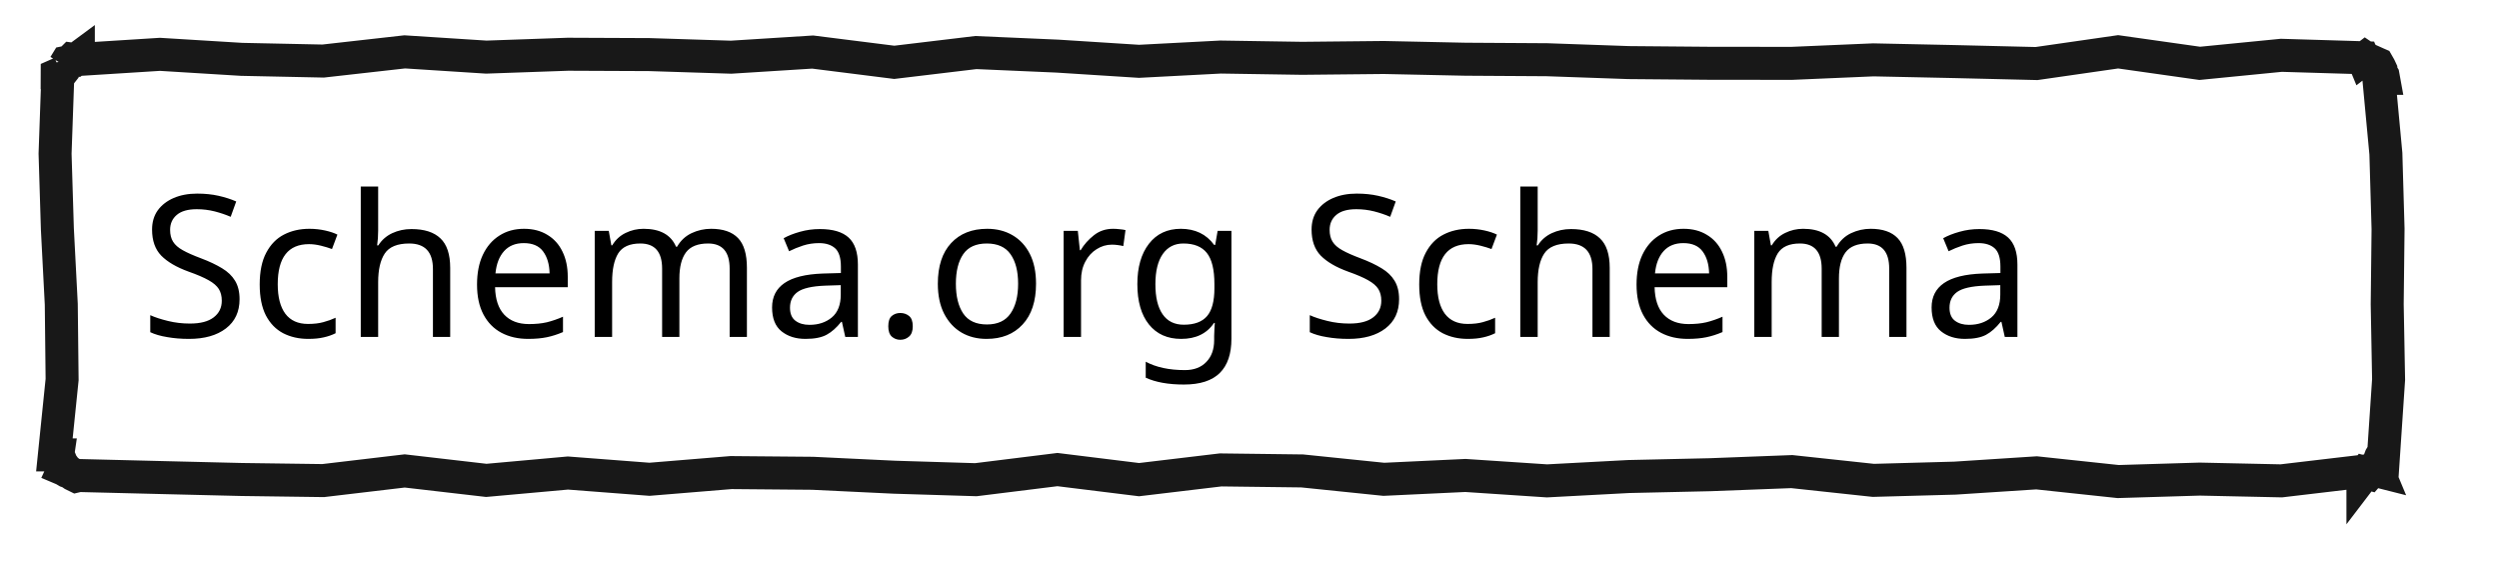
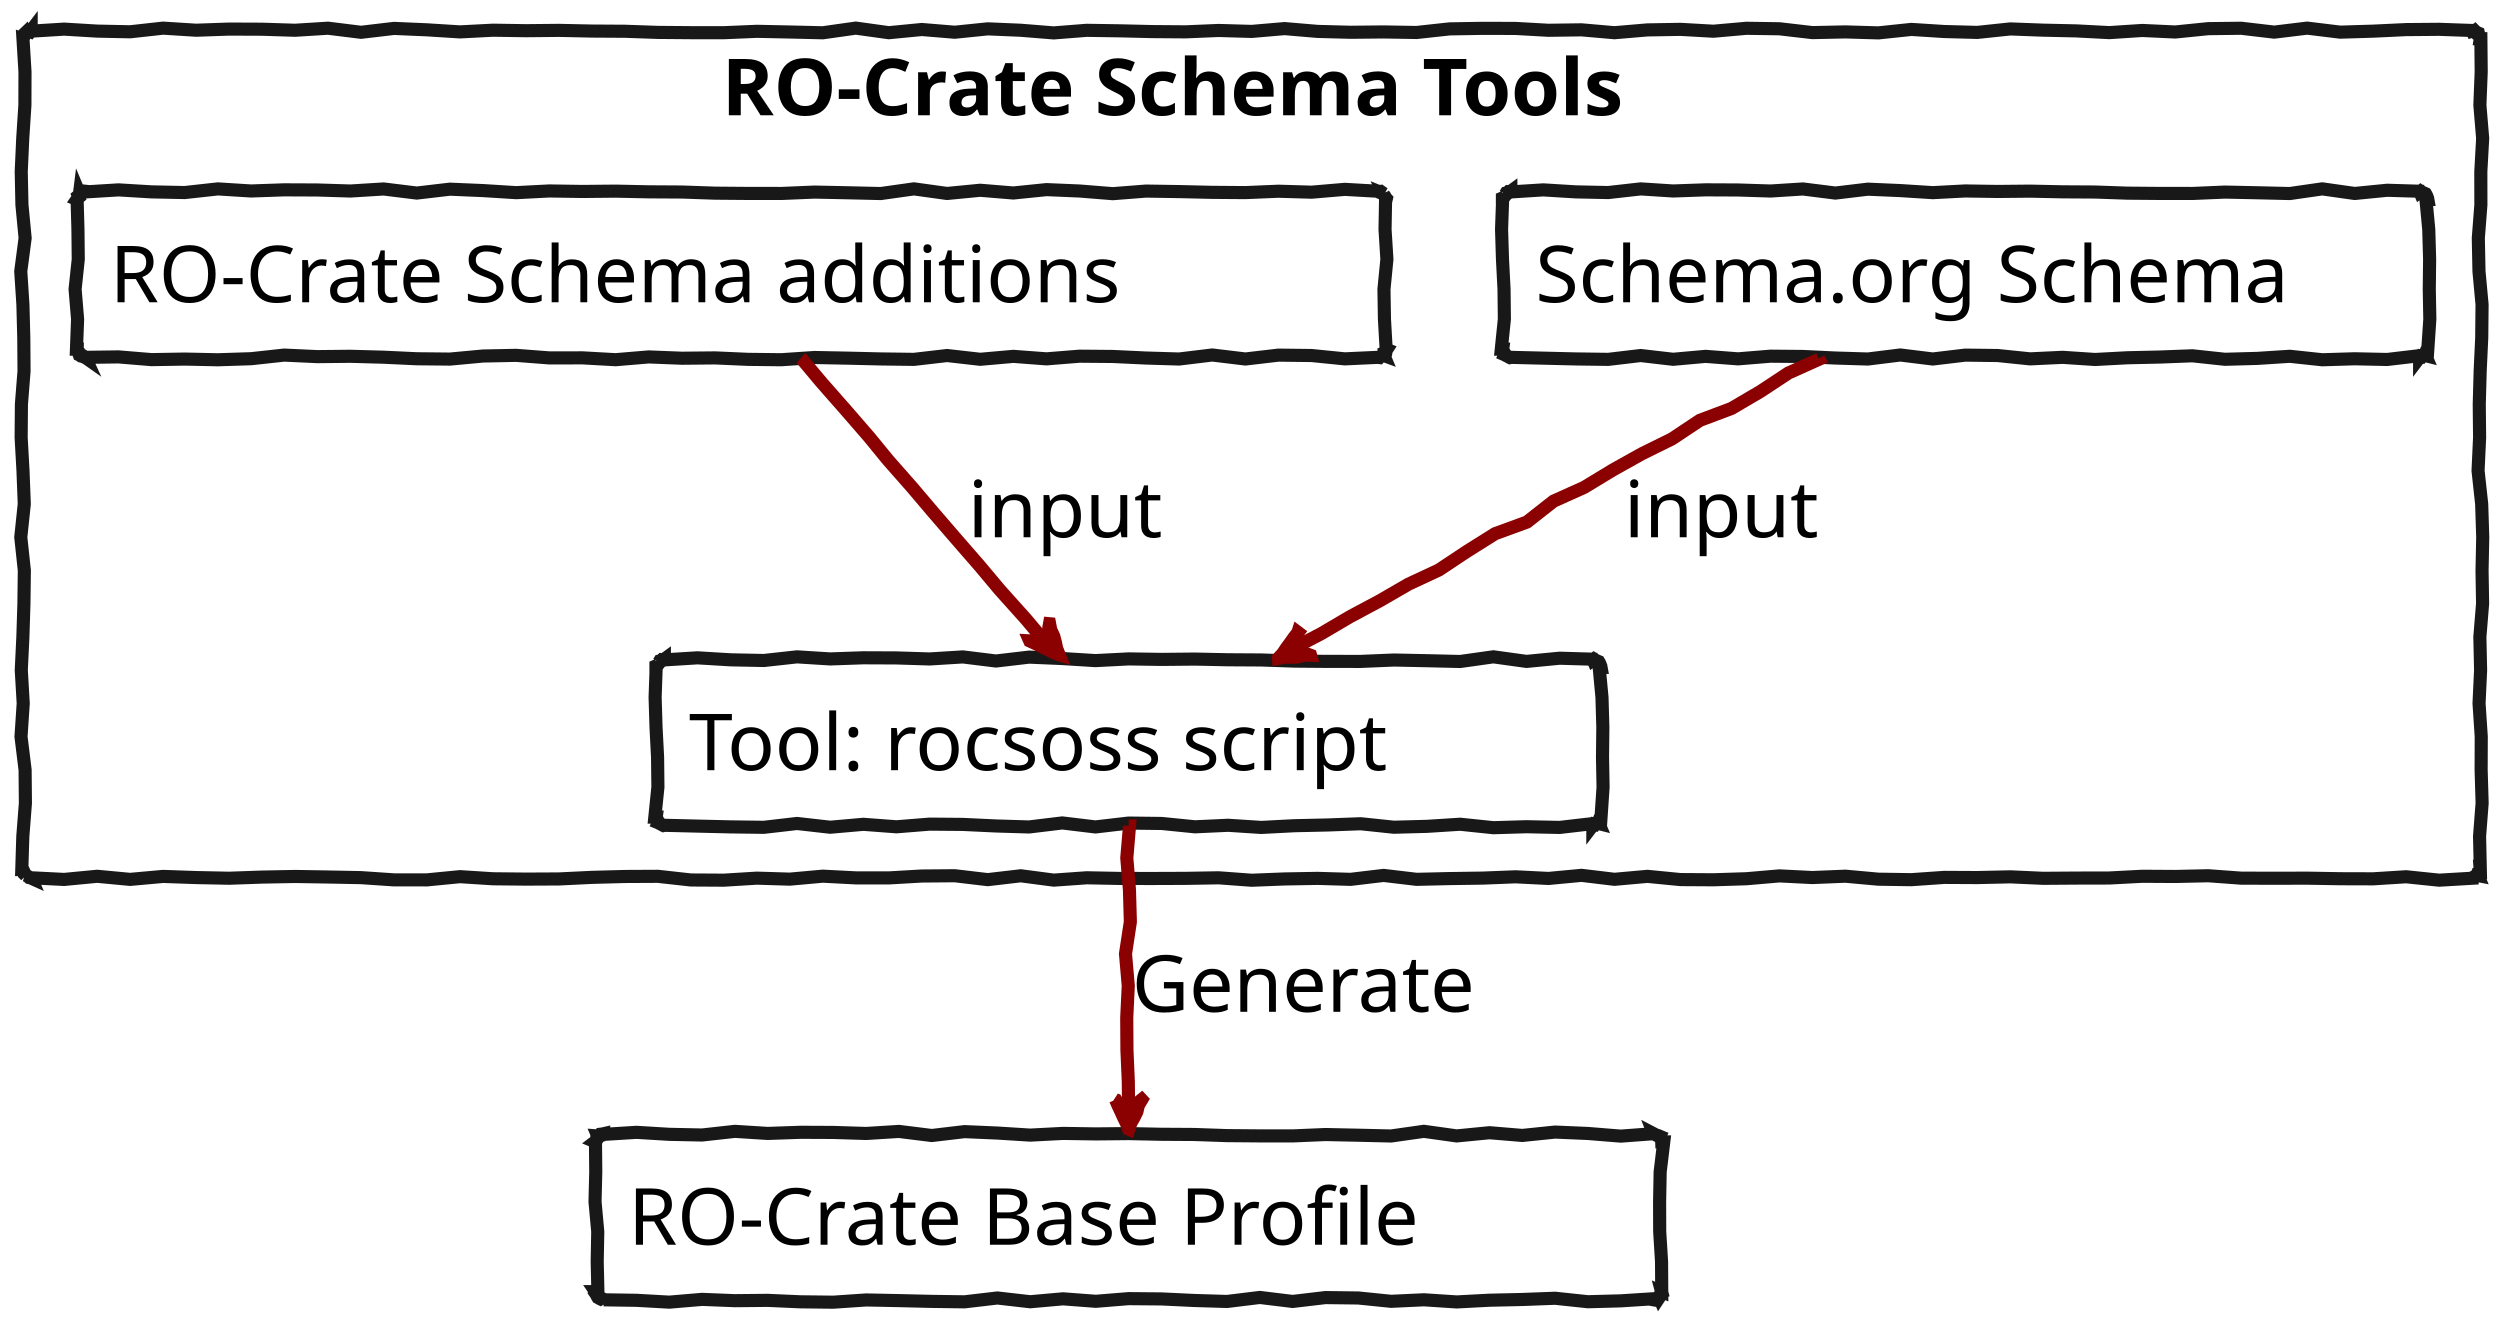
- <svg xmlns="http://www.w3.org/2000/svg" contentStyleType="text/css" height="71px" preserveAspectRatio="none" style="width:303px;height:71px;background:#FFFFFF;" version="1.1" viewBox="0 0 303 71" width="303px" zoomAndPan="magnify">
+ <svg xmlns="http://www.w3.org/2000/svg" contentStyleType="text/css" height="402px" preserveAspectRatio="none" style="width:762px;height:402px;background:#FFFFFF;" version="1.1" viewBox="0 0 762 402" width="762px" zoomAndPan="magnify">
  <defs />
  <g>
+     <g id="cluster_tools">
+       <polygon fill="none" points="9.5,9.289,9.5,9.499,19.554,8.875,29.608,9.482,39.662,9.689,49.716,8.576,59.77,9.211,69.824,8.863,79.878,8.905,89.932,9.221,99.987,8.598,110.04,9.843,120.095,8.659,130.149,9.091,140.203,9.721,150.257,9.203,160.311,9.357,170.365,9.257,180.419,9.467,190.473,9.528,200.527,9.875,210.581,9.96,220.635,9.968,230.689,9.544,240.743,9.752,250.797,9.991,260.851,8.568,270.905,9.967,280.959,8.992,291.014,9.823,301.068,8.794,311.122,9.22,321.176,10.031,331.23,9.24,341.284,9.394,351.338,9.628,361.392,9.705,371.446,9.285,381.5,9.576,391.554,8.716,401.608,9.573,411.662,9.837,421.716,9.733,431.77,9.902,441.824,8.806,451.878,8.637,461.932,8.668,471.986,9.23,482.041,9.092,492.095,9.97,502.149,9.114,512.203,8.946,522.257,9.517,532.311,8.622,542.365,8.77,552.419,9.938,562.473,9.725,572.527,10.023,582.581,8.967,592.635,9.608,602.689,9.879,612.743,8.816,622.797,9.193,632.851,9.415,642.905,9.941,652.96,9.285,663.014,9.752,673.068,8.735,683.122,8.612,693.176,9.793,703.23,8.572,713.284,9.798,723.338,9.496,733.392,9.021,743.446,8.935,753.5,9.289,753.558,9.43,753.815,9.343,754.283,9.764,754.49,9.558,754.993,10.065,755.268,10.021,755.417,10.083,755.49,10.406,755.575,10.734,755.931,11.175,756.043,11.514,756,11.789,756.169,11.789,756.268,21.919,755.87,32.05,756.716,42.18,756.155,52.31,756.173,62.441,755.392,72.571,755.595,82.702,756.531,92.832,756.43,102.963,755.957,113.093,755.678,123.223,755.781,133.354,755.314,143.484,756.415,153.614,756.74,163.745,756.526,173.875,756.695,184.006,755.863,194.136,756.087,204.267,755.612,214.397,756.284,224.527,756.247,234.658,756.552,244.788,755.77,254.918,756,265.049,755.959,265.032,755.99,265.459,755.882,265.828,755.403,266.044,755.355,266.438,755.268,266.817,755.287,266.863,754.836,266.775,754.606,267.218,754.24,267.336,753.841,267.372,753.5,267.549,753.5,267.691,743.446,268.278,733.392,267.236,723.338,267.864,713.284,267.835,703.23,267.665,693.176,267.69,683.122,267.662,673.068,266.925,663.014,267.148,652.96,267.087,642.905,267.613,632.851,267.637,622.797,267.711,612.743,267.258,602.689,267.481,592.635,267.429,582.581,268.126,572.527,267.976,562.473,267.063,552.419,267.476,542.365,266.972,532.311,267.837,522.257,268.157,512.203,268.094,502.149,267.113,492.095,268.013,482.041,266.806,471.986,267.749,461.932,267.25,451.878,267.646,441.824,267.789,431.77,268.021,421.716,266.829,411.662,268.024,401.608,267.727,391.554,267.904,381.5,268.297,371.446,267.554,361.392,267.724,351.338,267.762,341.284,267.746,331.23,267.548,321.176,268.26,311.122,266.939,301.068,268.114,291.014,266.925,280.959,267.009,270.905,267.589,260.851,267.577,250.797,267.056,240.743,267.963,230.689,267.658,220.635,268.276,210.581,268.216,200.527,267.101,190.473,267.151,180.419,267.42,170.365,267.904,160.311,267.952,150.257,267.85,140.203,267.207,130.149,268.185,120.095,268.183,110.04,267.502,99.987,267.31,89.932,267.148,79.878,267.334,69.824,267.686,59.77,267.481,49.716,267.131,39.662,268.036,29.608,267.09,19.554,268.051,9.5,267.549,9.555,267.68,9.194,267.517,8.881,267.469,8.408,267.034,8.047,266.871,7.732,266.817,7.892,266.883,7.402,266.387,7.367,266.08,7.329,265.771,7.168,265.411,7,265.049,6.641,265.049,6.957,254.918,7.745,244.788,7.649,234.658,6.404,224.527,7.079,214.397,6.486,204.267,6.974,194.136,7.293,184.006,7.42,173.875,6.335,163.745,7.401,153.614,7.008,143.484,6.445,133.354,6.529,123.223,7.327,113.093,7.25,102.963,6.984,92.832,6.328,82.702,7.658,72.571,6.688,62.441,6.472,52.31,6.933,42.18,7.59,32.05,7.615,21.919,7,11.789,7.011,11.793,7.1,11.416,7.345,11.104,7.497,10.752,7.429,10.31,7.732,10.021,7.785,10.149,8.157,10.047,8.412,9.662,8.738,9.45,9.232,9.643,9.5,9.289" style="stroke:#181818;stroke-width:4.0;" />
+       <text fill="#000000" font-family="Chalkduster" font-size="24" font-weight="bold" lengthAdjust="spacing" textLength="323" x="220" y="35.13">RO-Crate Schema Tools</text>
+     </g>
    <g id="elem_sos">
-       <polygon fill="none" points="9.5,7,9.5,7.21,19.393,6.586,29.286,7.193,39.179,7.4,49.071,6.287,58.964,6.922,68.857,6.574,78.75,6.617,88.643,6.932,98.536,6.309,108.429,7.554,118.321,6.37,128.214,6.802,138.107,7.432,148,6.914,157.893,7.068,167.786,6.968,177.679,7.178,187.571,7.239,197.464,7.586,207.357,7.671,217.25,7.679,227.143,7.255,237.036,7.464,246.929,7.702,256.821,6.279,266.714,7.678,276.607,6.704,286.5,7,286.568,7.164,286.79,6.994,287.198,7.272,287.655,7.668,287.908,7.571,288.268,7.732,288.3,7.746,288.519,8.129,288.689,8.492,288.706,8.792,288.942,9.183,289,9.5,288.428,9.5,289.284,18.626,289.548,27.752,289.445,36.878,289.613,46.004,289,55.13,288.851,55.068,288.653,55.4,288.516,55.758,288.543,56.183,288.354,56.519,288.268,56.898,288.355,57.107,287.892,56.99,287.517,57.085,287.236,57.407,286.769,57.278,286.5,57.63,286.5,57.111,276.607,58.279,266.714,58.066,256.821,58.364,246.929,57.308,237.036,57.949,227.143,58.22,217.25,57.157,207.357,57.534,197.464,57.756,187.571,58.282,177.679,57.626,167.786,58.092,157.893,57.076,148,56.953,138.107,58.133,128.214,56.913,118.321,58.139,108.429,57.837,98.536,57.362,88.643,57.276,78.75,58.089,68.857,57.331,58.964,58.222,49.071,57.077,39.179,58.247,29.286,58.114,19.393,57.875,9.5,57.63,9.506,57.644,9.239,57.707,8.871,57.526,8.461,57.243,8.12,57.127,7.732,56.898,7.692,56.881,7.806,56.635,7.487,56.21,7.346,55.859,6.959,55.406,7,55.13,6.595,55.13,7.531,46.004,7.43,36.878,6.957,27.752,6.678,18.626,7,9.5,6.933,9.472,6.935,9.059,7.421,8.846,7.667,8.534,7.748,8.153,7.732,7.732,7.821,7.946,8.068,7.544,8.45,7.466,8.743,7.173,9.183,7.234,9.5,7" style="stroke:#181818;stroke-width:4.0;" />
-       <text fill="#000000" font-family="Chalkduster" font-size="24" lengthAdjust="spacing" textLength="262" x="17" y="40.841">Schema.org Schema</text>
+       <polygon fill="none" points="460.5,58.289,460.5,58.499,470.393,57.875,480.286,58.482,490.179,58.689,500.071,57.576,509.964,58.211,519.857,57.862,529.75,57.906,539.643,58.221,549.536,57.598,559.429,58.843,569.321,57.659,579.214,58.091,589.107,58.721,599,58.203,608.893,58.357,618.786,58.257,628.679,58.468,638.571,58.528,648.464,58.875,658.357,58.96,668.25,58.968,678.143,58.544,688.036,58.752,697.929,58.991,707.821,57.568,717.714,58.968,727.607,57.992,737.5,58.289,737.568,58.453,737.79,58.283,738.198,58.561,738.655,58.957,738.908,58.86,739.268,59.021,739.3,59.035,739.519,59.418,739.689,59.781,739.706,60.081,739.942,60.472,740,60.789,739.428,60.789,740.284,69.915,740.548,79.041,740.444,88.167,740.613,97.293,740,106.419,739.851,106.357,739.653,106.689,739.516,107.047,739.543,107.472,739.354,107.808,739.268,108.187,739.355,108.396,738.892,108.279,738.517,108.374,738.236,108.696,737.769,108.567,737.5,108.919,737.5,108.4,727.607,109.568,717.714,109.355,707.821,109.653,697.929,108.597,688.036,109.238,678.143,109.509,668.25,108.446,658.357,108.823,648.464,109.045,638.571,109.57,628.679,108.915,618.786,109.381,608.893,108.365,599,108.242,589.107,109.422,579.214,108.202,569.321,109.428,559.429,109.125,549.536,108.651,539.643,108.565,529.75,109.377,519.857,108.62,509.964,109.511,500.071,108.366,490.179,109.536,480.286,109.403,470.393,109.164,460.5,108.919,460.506,108.933,460.239,108.996,459.871,108.815,459.461,108.532,459.12,108.416,458.732,108.187,458.692,108.17,458.806,107.924,458.487,107.499,458.346,107.148,457.959,106.695,458,106.419,457.595,106.419,458.531,97.293,458.43,88.167,457.957,79.041,457.678,69.915,458,60.789,457.933,60.761,457.935,60.348,458.421,60.135,458.667,59.823,458.748,59.442,458.732,59.021,458.821,59.235,459.068,58.833,459.45,58.755,459.743,58.462,460.183,58.523,460.5,58.289" style="stroke:#181818;stroke-width:4.0;" />
+       <text fill="#000000" font-family="Chalkduster" font-size="24" lengthAdjust="spacing" textLength="262" x="468" y="92.13">Schema.org Schema</text>
+     </g>
+     <g id="elem_roc">
+       <polygon fill="none" points="26,58.289,26,58.499,36.103,57.875,46.205,58.482,56.308,58.689,66.41,57.576,76.513,58.211,86.615,57.862,96.718,57.906,106.82,58.221,116.923,57.598,127.026,58.843,137.128,57.659,147.231,58.091,157.333,58.721,167.436,58.203,177.538,58.357,187.641,58.257,197.744,58.468,207.846,58.528,217.949,58.875,228.051,58.96,238.154,58.968,248.256,58.544,258.359,58.752,268.462,58.991,278.564,57.568,288.667,58.968,298.769,57.992,308.872,58.823,318.974,57.794,329.077,58.221,339.18,59.031,349.282,58.24,359.385,58.394,369.487,58.628,379.59,58.705,389.692,58.285,399.795,58.576,409.897,57.717,420,58.289,420.036,58.377,420.423,58.604,420.764,58.719,421.139,58.917,421.353,58.726,421.768,59.021,421.567,58.938,421.723,59.295,422.043,59.721,422.147,60.057,422.563,60.522,422.5,60.789,422.325,60.789,422.157,69.915,422.728,79.041,421.833,88.167,421.981,97.293,422.5,106.419,422.7,106.502,422.488,106.828,422.433,107.22,421.962,107.438,422.012,107.874,421.768,108.187,421.843,108.368,421.354,108.188,421.048,108.45,420.723,108.665,420.437,108.973,420,108.919,420,108.915,409.897,109.381,399.795,108.365,389.692,108.242,379.59,109.422,369.487,108.202,359.385,109.428,349.282,109.125,339.18,108.651,329.077,108.565,318.974,109.377,308.872,108.62,298.769,109.511,288.667,108.366,278.564,109.536,268.462,109.403,258.359,109.164,248.256,108.966,238.154,109.645,228.051,109.532,217.949,109.088,207.846,109.187,197.744,108.788,187.641,109.635,177.538,109.074,167.436,109.091,157.333,108.31,147.231,108.514,137.128,109.45,127.026,109.349,116.923,108.876,106.82,108.597,96.718,108.7,86.615,108.233,76.513,109.334,66.41,109.658,56.308,109.445,46.205,109.614,36.103,108.782,26,108.919,26.011,108.946,25.597,108.653,25.329,108.713,24.971,108.555,24.656,108.503,24.232,108.187,24.162,108.157,24.044,107.816,24.076,107.536,23.968,107.198,23.489,106.707,23.5,106.419,23.306,106.419,23.649,97.293,22.889,88.167,23.853,79.041,23.758,69.915,23.5,60.789,23.469,60.776,23.69,60.453,24.017,60.175,23.843,59.688,24.183,59.415,24.232,59.021,24.269,59.109,24.601,58.91,24.957,58.772,25.307,58.617,25.567,58.243,26,58.289" style="stroke:#181818;stroke-width:4.0;" />
+       <text fill="#000000" font-family="Chalkduster" font-size="24" lengthAdjust="spacing" textLength="379" x="33.5" y="92.13">RO-Crate Schema additions</text>
+     </g>
+     <g id="elem_rocsoss">
+       <polygon fill="none" points="202.5,200.919,202.5,201.129,212.607,200.505,222.714,201.112,232.821,201.319,242.929,200.206,253.036,200.841,263.143,200.493,273.25,200.536,283.357,200.851,293.464,200.228,303.571,201.473,313.679,200.289,323.786,200.721,333.893,201.351,344,200.833,354.107,200.987,364.214,200.887,374.321,201.097,384.429,201.158,394.536,201.505,404.643,201.59,414.75,201.598,424.857,201.174,434.964,201.382,445.071,201.621,455.179,200.198,465.286,201.597,475.393,200.622,485.5,200.919,485.568,201.083,485.79,200.913,486.198,201.191,486.655,201.587,486.908,201.49,487.268,201.651,487.3,201.665,487.519,202.048,487.689,202.411,487.706,202.711,487.942,203.102,488,203.419,487.428,203.419,488.284,212.545,488.548,221.671,488.445,230.797,488.613,239.923,488,249.049,487.851,248.987,487.653,249.319,487.516,249.677,487.543,250.102,487.354,250.438,487.268,250.817,487.355,251.026,486.892,250.909,486.517,251.004,486.236,251.326,485.769,251.197,485.5,251.549,485.5,251.03,475.393,252.198,465.286,251.984,455.179,252.283,445.071,251.227,434.964,251.868,424.857,252.139,414.75,251.076,404.643,251.453,394.536,251.675,384.429,252.201,374.321,251.545,364.214,252.011,354.107,250.995,344,250.871,333.893,252.052,323.786,250.832,313.679,252.058,303.571,251.755,293.464,251.281,283.357,251.195,273.25,252.007,263.143,251.25,253.036,252.141,242.929,250.996,232.821,252.166,222.714,252.033,212.607,251.794,202.5,251.549,202.506,251.563,202.239,251.626,201.871,251.445,201.461,251.162,201.12,251.046,200.732,250.817,200.692,250.8,200.806,250.554,200.487,250.129,200.346,249.778,199.959,249.325,200,249.049,199.595,249.049,200.531,239.923,200.43,230.797,199.957,221.671,199.678,212.545,200,203.419,199.933,203.391,199.935,202.978,200.421,202.765,200.667,202.453,200.748,202.072,200.732,201.651,200.821,201.865,201.068,201.463,201.451,201.385,201.744,201.093,202.183,201.153,202.5,200.919" style="stroke:#181818;stroke-width:4.0;" />
+       <text fill="#000000" font-family="Chalkduster" font-size="24" lengthAdjust="spacing" textLength="268" x="210" y="234.76">Tool: rocsoss script</text>
+     </g>
+     <g id="elem_rop">
+       <polygon fill="none" points="184,345.549,184,345.759,194,345.135,204,345.742,214,345.949,224,344.836,234,345.471,244,345.123,254,345.166,264,345.481,274,344.858,284,346.103,294,344.919,304,345.351,314,345.981,324,345.463,334,345.617,344,345.517,354,345.728,364,345.788,374,346.135,384,346.22,394,346.228,404,345.804,414,346.012,424,346.251,434,344.828,444,346.228,454,345.252,464,346.083,474,345.054,484,345.481,494,346.291,504,345.549,503.994,345.534,504.367,345.728,504.75,345.946,505.114,346.116,505.414,346.134,505.768,346.281,505.856,346.318,505.738,346.562,506.148,347.025,506.376,347.412,506.49,347.752,506.5,348.049,507.113,348.049,506.017,357.175,505.848,366.301,505.879,375.427,506.441,384.553,506.5,393.679,506.44,393.654,506.563,394.119,506.153,394.364,505.955,394.696,505.985,395.122,505.768,395.447,505.683,395.241,505.348,395.433,505.143,395.939,504.763,396.02,504.447,396.259,504,396.179,504,395.857,494,396.498,484,396.769,474,395.706,464,396.083,454,396.305,444,396.83,434,396.175,424,396.641,414,395.625,404,395.502,394,396.682,384,395.462,374,396.688,364,396.385,354,395.911,344,395.825,334,396.637,324,395.88,314,396.771,304,395.626,294,396.796,284,396.663,274,396.424,264,396.226,254,396.905,244,396.792,234,396.348,224,396.447,214,396.048,204,396.895,194,396.334,184,396.179,184.022,396.232,183.569,395.845,183.241,395.761,183.007,395.903,182.641,395.725,182.232,395.447,182.219,395.441,181.987,395.052,181.872,394.712,181.582,394.298,181.774,394.085,181.5,393.679,182.24,393.679,182.026,384.553,182.195,375.427,181.363,366.301,181.587,357.175,181.5,348.049,181.381,348,181.734,347.732,181.869,347.373,182.109,347.059,182.015,346.605,182.232,346.281,182.215,346.24,182.642,346.271,183.012,346.163,183.227,345.684,183.622,345.636,184,345.549" style="stroke:#181818;stroke-width:4.0;" />
+       <text fill="#000000" font-family="Chalkduster" font-size="24" lengthAdjust="spacing" textLength="305" x="191.5" y="379.39">RO-Crate Base Profile</text>
+     </g>
+     <g id="link_sos_rocsoss">
+       <path d="M554.29,109.259 L554.425,109.504 L545.099,113.697 L536.567,119.328 L527.776,124.491 L518.135,128.113 L509.62,133.777 L500.472,138.291 L491.576,143.263 L482.855,148.553 L473.53,152.747 L465.408,159.122 L455.721,162.661 L447.076,168.088 L438.558,173.745 L429.3,178.062 L420.476,183.164 L411.487,187.968 L402.699,193.136 L393.66,197.849 " fill="none" style="stroke:#8B0000;stroke-width:4.0;" />
+       <polygon fill="#8B0000" points="389.66,200.609,389.666,200.679,391.611,200.301,393.59,200.333,395.559,200.232,397.489,199.692,399.472,199.759,399.465,199.734,398.346,199.309,397.263,199.009,396.205,198.797,395.06,198.284,394.037,198.192,394.214,198.243,394.149,197.046,394.601,195.999,395.116,194.97,395.264,193.835,395.604,192.756,395.623,192.77,394.407,194.321,393.274,195.933,392.101,197.516,391.005,199.156,389.66,200.609" style="stroke:#8B0000;stroke-width:4.0;" />
+       <text fill="#000000" font-family="Chalkduster" font-size="24" lengthAdjust="spacing" textLength="69" x="495" y="163.76">input</text>
+     </g>
+     <g id="link_roc_rocsoss">
+       <path d="M244.08,109.099 L244.292,109.282 L250.474,116.657 L257.901,125.103 L264.922,133.201 L270.61,140.151 L278.065,148.622 L284.525,156.237 L291.382,164.193 L298.513,172.385 L304.696,179.761 L312.767,188.762 L319.02,196.199 " fill="none" style="stroke:#8B0000;stroke-width:4.0;" />
+       <polygon fill="#8B0000" points="322.76,199.549,322.827,199.569,322.06,197.623,321.687,195.795,321.185,193.929,320.262,191.935,319.922,190.118,319.897,190.116,319.696,191.235,319.625,192.365,319.646,193.501,319.354,194.613,319.499,195.759,319.513,195.943,318.355,195.465,317.238,195.524,316.125,195.648,314.984,195.392,313.858,195.335,313.868,195.356,315.634,196.168,317.444,197.075,319.233,197.936,321.063,198.883,322.76,199.549" style="stroke:#8B0000;stroke-width:4.0;" />
+       <text fill="#000000" font-family="Chalkduster" font-size="24" lengthAdjust="spacing" textLength="69" x="295" y="163.76">input</text>
+     </g>
+     <g id="link_rocsoss_rop">
+       <path d="M344,251.749 L344.28,251.749 L343.448,261.493 L344.258,271.238 L344.533,280.982 L343.049,290.727 L343.896,300.471 L343.431,310.216 L343.489,319.96 L343.909,329.704 L344,339.449 " fill="none" style="stroke:#8B0000;stroke-width:4.0;" />
+       <polygon fill="#8B0000" points="344,344.189,344.064,344.217,344.674,342.333,345.659,340.615,346.522,338.843,346.983,336.892,348,335.189,347.982,335.171,347.099,335.888,346.31,336.699,345.584,337.573,344.637,338.226,344,339.189,344.13,339.319,343.051,338.24,342.353,337.542,341.702,336.891,340.78,335.969,340,335.189,340.021,335.198,340.79,336.985,341.654,338.813,342.473,340.621,343.378,342.468,344,344.189" style="stroke:#8B0000;stroke-width:4.0;" />
+       <text fill="#000000" font-family="Chalkduster" font-size="24" lengthAdjust="spacing" textLength="131" x="345" y="308.39">Generate</text>
    </g>
  </g>
</svg>
